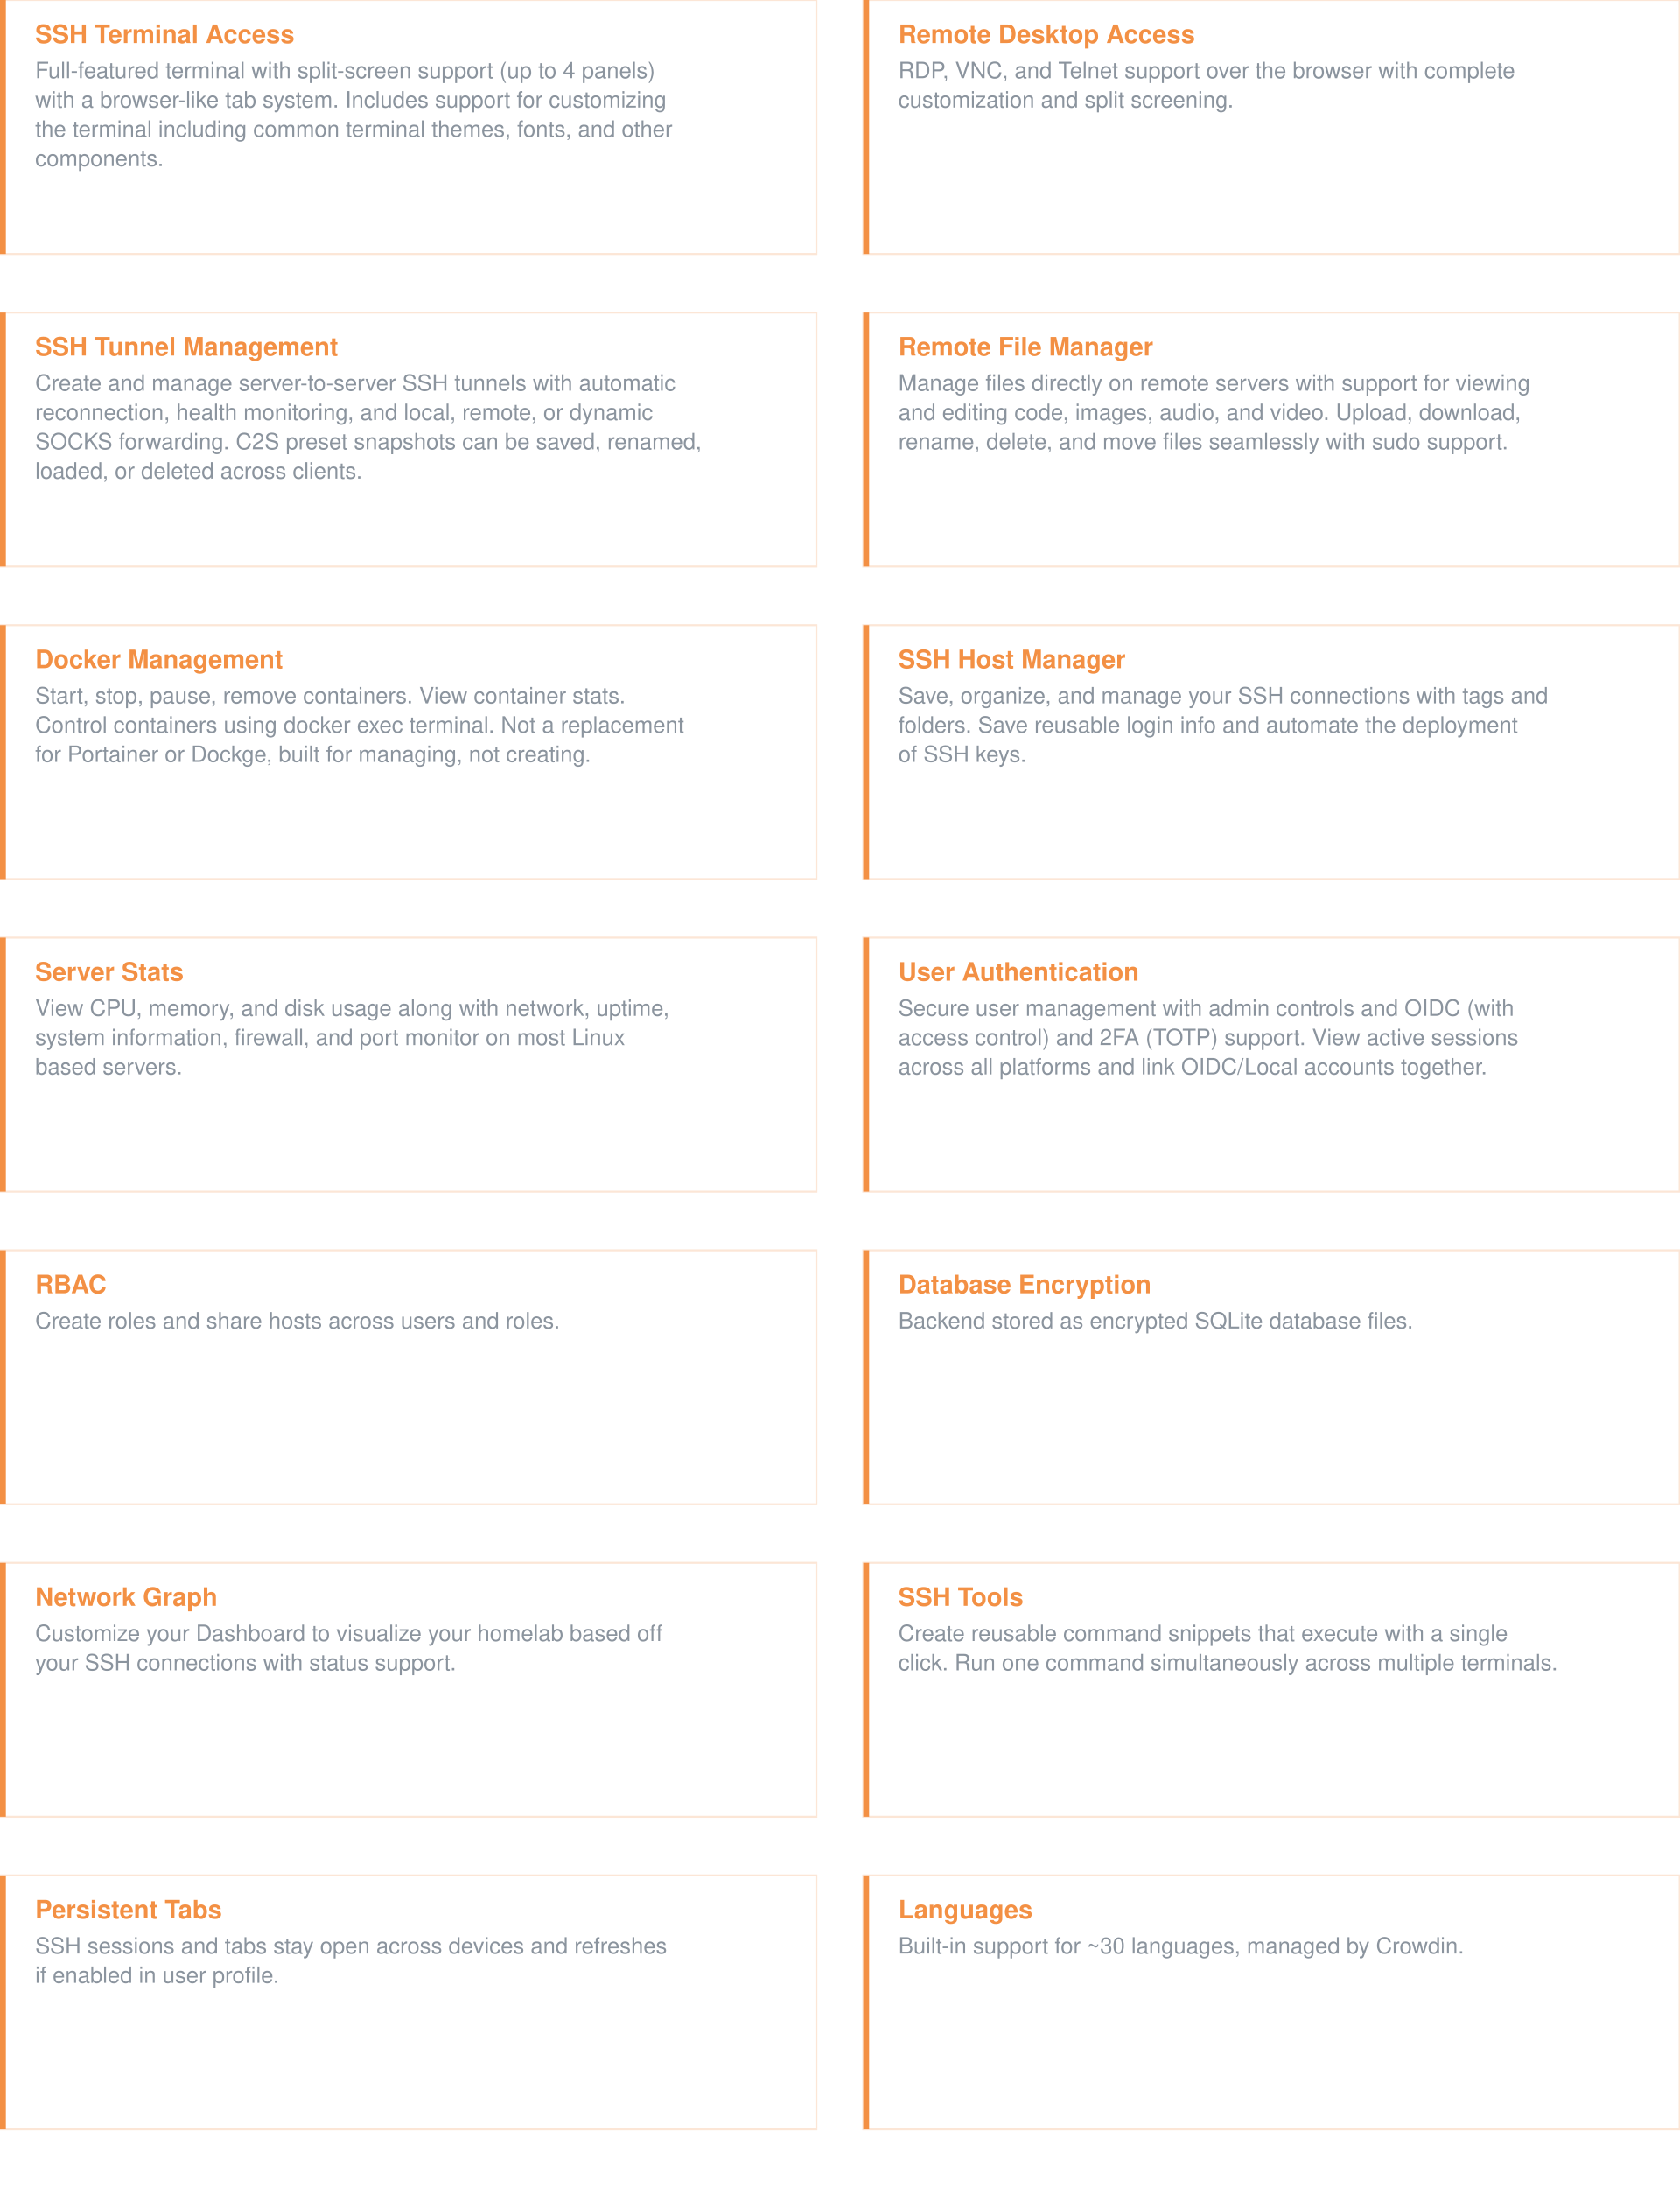
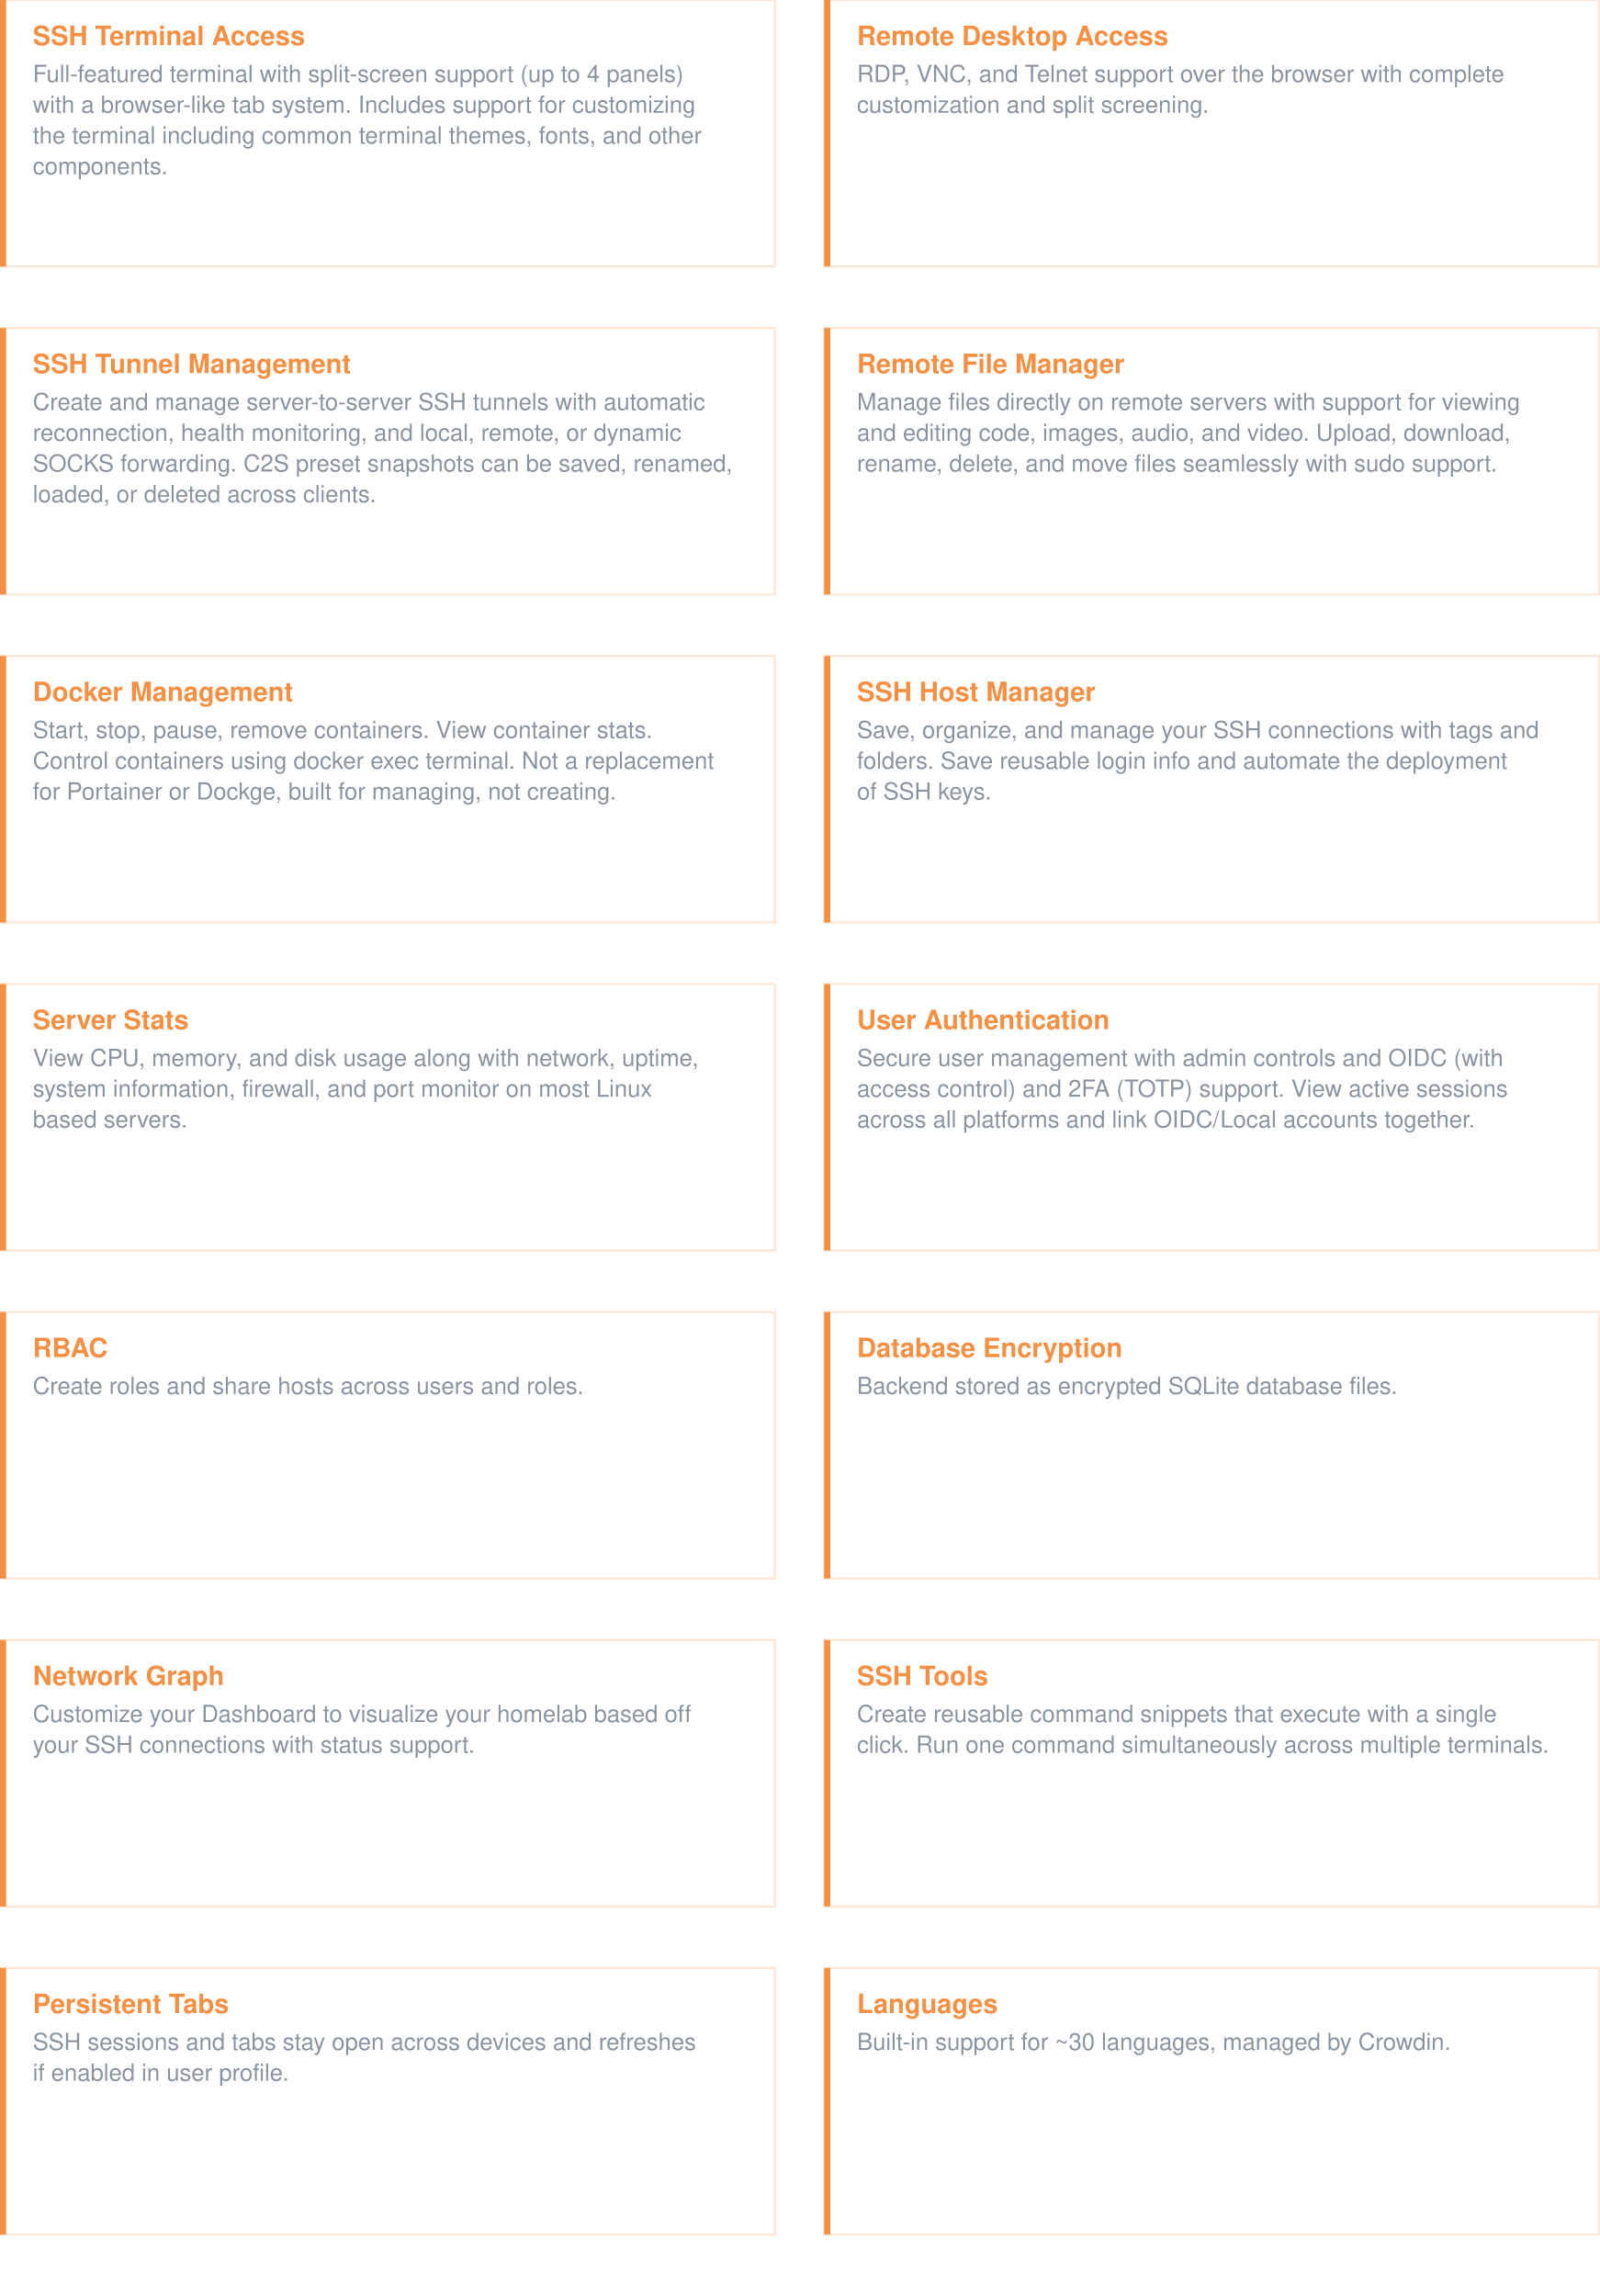
- <svg xmlns="http://www.w3.org/2000/svg" width="860" height="1120" viewBox="0 0 860 1120">
+ <svg xmlns="http://www.w3.org/2000/svg" width="780" height="1120" viewBox="0 0 780 1120">
  <defs>
    <style>
      .cb { fill: none; stroke: #F39044; stroke-opacity: 0.22; stroke-width: 1; }
      .ca { fill: #F39044; }
      .ft { font-family: -apple-system, BlinkMacSystemFont, 'Segoe UI', Helvetica, Arial, sans-serif; font-size: 13px; font-weight: 700; fill: #F39044; }
      .fb { font-family: -apple-system, BlinkMacSystemFont, 'Segoe UI', Helvetica, Arial, sans-serif; font-size: 11.5px; fill: #8b949e; }
    </style>
  </defs>
-   <rect x="0" y="0" width="418" height="130" fill="transparent" class="cb" />
+   <rect x="0" y="0" width="378" height="130" fill="transparent" class="cb" />
  <rect x="0" y="0" width="3" height="130" class="ca" />
-   <text x="18" y="22" class="ft">SSH Terminal Access</text>
-   <text x="18" y="40" class="fb">Full-featured terminal with split-screen support (up to 4 panels)</text>
-   <text x="18" y="55" class="fb">with a browser-like tab system. Includes support for customizing</text>
-   <text x="18" y="70" class="fb">the terminal including common terminal themes, fonts, and other</text>
-   <text x="18" y="85" class="fb">components.</text>
-   <rect x="442" y="0" width="418" height="130" fill="transparent" class="cb" />
-   <rect x="442" y="0" width="3" height="130" class="ca" />
-   <text x="460" y="22" class="ft">Remote Desktop Access</text>
-   <text x="460" y="40" class="fb">RDP, VNC, and Telnet support over the browser with complete</text>
-   <text x="460" y="55" class="fb">customization and split screening.</text>
-   <rect x="0" y="160" width="418" height="130" fill="transparent" class="cb" />
+   <text x="16" y="22" class="ft">SSH Terminal Access</text>
+   <text x="16" y="40" class="fb">Full-featured terminal with split-screen support (up to 4 panels)</text>
+   <text x="16" y="55" class="fb">with a browser-like tab system. Includes support for customizing</text>
+   <text x="16" y="70" class="fb">the terminal including common terminal themes, fonts, and other</text>
+   <text x="16" y="85" class="fb">components.</text>
+   <rect x="402" y="0" width="378" height="130" fill="transparent" class="cb" />
+   <rect x="402" y="0" width="3" height="130" class="ca" />
+   <text x="418" y="22" class="ft">Remote Desktop Access</text>
+   <text x="418" y="40" class="fb">RDP, VNC, and Telnet support over the browser with complete</text>
+   <text x="418" y="55" class="fb">customization and split screening.</text>
+   <rect x="0" y="160" width="378" height="130" fill="transparent" class="cb" />
  <rect x="0" y="160" width="3" height="130" class="ca" />
-   <text x="18" y="182" class="ft">SSH Tunnel Management</text>
-   <text x="18" y="200" class="fb">Create and manage server-to-server SSH tunnels with automatic</text>
-   <text x="18" y="215" class="fb">reconnection, health monitoring, and local, remote, or dynamic</text>
-   <text x="18" y="230" class="fb">SOCKS forwarding. C2S preset snapshots can be saved, renamed,</text>
-   <text x="18" y="245" class="fb">loaded, or deleted across clients.</text>
-   <rect x="442" y="160" width="418" height="130" fill="transparent" class="cb" />
-   <rect x="442" y="160" width="3" height="130" class="ca" />
-   <text x="460" y="182" class="ft">Remote File Manager</text>
-   <text x="460" y="200" class="fb">Manage files directly on remote servers with support for viewing</text>
-   <text x="460" y="215" class="fb">and editing code, images, audio, and video. Upload, download,</text>
-   <text x="460" y="230" class="fb">rename, delete, and move files seamlessly with sudo support.</text>
-   <rect x="0" y="320" width="418" height="130" fill="transparent" class="cb" />
+   <text x="16" y="182" class="ft">SSH Tunnel Management</text>
+   <text x="16" y="200" class="fb">Create and manage server-to-server SSH tunnels with automatic</text>
+   <text x="16" y="215" class="fb">reconnection, health monitoring, and local, remote, or dynamic</text>
+   <text x="16" y="230" class="fb">SOCKS forwarding. C2S preset snapshots can be saved, renamed,</text>
+   <text x="16" y="245" class="fb">loaded, or deleted across clients.</text>
+   <rect x="402" y="160" width="378" height="130" fill="transparent" class="cb" />
+   <rect x="402" y="160" width="3" height="130" class="ca" />
+   <text x="418" y="182" class="ft">Remote File Manager</text>
+   <text x="418" y="200" class="fb">Manage files directly on remote servers with support for viewing</text>
+   <text x="418" y="215" class="fb">and editing code, images, audio, and video. Upload, download,</text>
+   <text x="418" y="230" class="fb">rename, delete, and move files seamlessly with sudo support.</text>
+   <rect x="0" y="320" width="378" height="130" fill="transparent" class="cb" />
  <rect x="0" y="320" width="3" height="130" class="ca" />
-   <text x="18" y="342" class="ft">Docker Management</text>
-   <text x="18" y="360" class="fb">Start, stop, pause, remove containers. View container stats.</text>
-   <text x="18" y="375" class="fb">Control containers using docker exec terminal. Not a replacement</text>
-   <text x="18" y="390" class="fb">for Portainer or Dockge, built for managing, not creating.</text>
-   <rect x="442" y="320" width="418" height="130" fill="transparent" class="cb" />
-   <rect x="442" y="320" width="3" height="130" class="ca" />
-   <text x="460" y="342" class="ft">SSH Host Manager</text>
-   <text x="460" y="360" class="fb">Save, organize, and manage your SSH connections with tags and</text>
-   <text x="460" y="375" class="fb">folders. Save reusable login info and automate the deployment</text>
-   <text x="460" y="390" class="fb">of SSH keys.</text>
-   <rect x="0" y="480" width="418" height="130" fill="transparent" class="cb" />
+   <text x="16" y="342" class="ft">Docker Management</text>
+   <text x="16" y="360" class="fb">Start, stop, pause, remove containers. View container stats.</text>
+   <text x="16" y="375" class="fb">Control containers using docker exec terminal. Not a replacement</text>
+   <text x="16" y="390" class="fb">for Portainer or Dockge, built for managing, not creating.</text>
+   <rect x="402" y="320" width="378" height="130" fill="transparent" class="cb" />
+   <rect x="402" y="320" width="3" height="130" class="ca" />
+   <text x="418" y="342" class="ft">SSH Host Manager</text>
+   <text x="418" y="360" class="fb">Save, organize, and manage your SSH connections with tags and</text>
+   <text x="418" y="375" class="fb">folders. Save reusable login info and automate the deployment</text>
+   <text x="418" y="390" class="fb">of SSH keys.</text>
+   <rect x="0" y="480" width="378" height="130" fill="transparent" class="cb" />
  <rect x="0" y="480" width="3" height="130" class="ca" />
-   <text x="18" y="502" class="ft">Server Stats</text>
-   <text x="18" y="520" class="fb">View CPU, memory, and disk usage along with network, uptime,</text>
-   <text x="18" y="535" class="fb">system information, firewall, and port monitor on most Linux</text>
-   <text x="18" y="550" class="fb">based servers.</text>
-   <rect x="442" y="480" width="418" height="130" fill="transparent" class="cb" />
-   <rect x="442" y="480" width="3" height="130" class="ca" />
-   <text x="460" y="502" class="ft">User Authentication</text>
-   <text x="460" y="520" class="fb">Secure user management with admin controls and OIDC (with</text>
-   <text x="460" y="535" class="fb">access control) and 2FA (TOTP) support. View active sessions</text>
-   <text x="460" y="550" class="fb">across all platforms and link OIDC/Local accounts together.</text>
-   <rect x="0" y="640" width="418" height="130" fill="transparent" class="cb" />
+   <text x="16" y="502" class="ft">Server Stats</text>
+   <text x="16" y="520" class="fb">View CPU, memory, and disk usage along with network, uptime,</text>
+   <text x="16" y="535" class="fb">system information, firewall, and port monitor on most Linux</text>
+   <text x="16" y="550" class="fb">based servers.</text>
+   <rect x="402" y="480" width="378" height="130" fill="transparent" class="cb" />
+   <rect x="402" y="480" width="3" height="130" class="ca" />
+   <text x="418" y="502" class="ft">User Authentication</text>
+   <text x="418" y="520" class="fb">Secure user management with admin controls and OIDC (with</text>
+   <text x="418" y="535" class="fb">access control) and 2FA (TOTP) support. View active sessions</text>
+   <text x="418" y="550" class="fb">across all platforms and link OIDC/Local accounts together.</text>
+   <rect x="0" y="640" width="378" height="130" fill="transparent" class="cb" />
  <rect x="0" y="640" width="3" height="130" class="ca" />
-   <text x="18" y="662" class="ft">RBAC</text>
-   <text x="18" y="680" class="fb">Create roles and share hosts across users and roles.</text>
-   <rect x="442" y="640" width="418" height="130" fill="transparent" class="cb" />
-   <rect x="442" y="640" width="3" height="130" class="ca" />
-   <text x="460" y="662" class="ft">Database Encryption</text>
-   <text x="460" y="680" class="fb">Backend stored as encrypted SQLite database files.</text>
-   <rect x="0" y="800" width="418" height="130" fill="transparent" class="cb" />
+   <text x="16" y="662" class="ft">RBAC</text>
+   <text x="16" y="680" class="fb">Create roles and share hosts across users and roles.</text>
+   <rect x="402" y="640" width="378" height="130" fill="transparent" class="cb" />
+   <rect x="402" y="640" width="3" height="130" class="ca" />
+   <text x="418" y="662" class="ft">Database Encryption</text>
+   <text x="418" y="680" class="fb">Backend stored as encrypted SQLite database files.</text>
+   <rect x="0" y="800" width="378" height="130" fill="transparent" class="cb" />
  <rect x="0" y="800" width="3" height="130" class="ca" />
-   <text x="18" y="822" class="ft">Network Graph</text>
-   <text x="18" y="840" class="fb">Customize your Dashboard to visualize your homelab based off</text>
-   <text x="18" y="855" class="fb">your SSH connections with status support.</text>
-   <rect x="442" y="800" width="418" height="130" fill="transparent" class="cb" />
-   <rect x="442" y="800" width="3" height="130" class="ca" />
-   <text x="460" y="822" class="ft">SSH Tools</text>
-   <text x="460" y="840" class="fb">Create reusable command snippets that execute with a single</text>
-   <text x="460" y="855" class="fb">click. Run one command simultaneously across multiple terminals.</text>
-   <rect x="0" y="960" width="418" height="130" fill="transparent" class="cb" />
+   <text x="16" y="822" class="ft">Network Graph</text>
+   <text x="16" y="840" class="fb">Customize your Dashboard to visualize your homelab based off</text>
+   <text x="16" y="855" class="fb">your SSH connections with status support.</text>
+   <rect x="402" y="800" width="378" height="130" fill="transparent" class="cb" />
+   <rect x="402" y="800" width="3" height="130" class="ca" />
+   <text x="418" y="822" class="ft">SSH Tools</text>
+   <text x="418" y="840" class="fb">Create reusable command snippets that execute with a single</text>
+   <text x="418" y="855" class="fb">click. Run one command simultaneously across multiple terminals.</text>
+   <rect x="0" y="960" width="378" height="130" fill="transparent" class="cb" />
  <rect x="0" y="960" width="3" height="130" class="ca" />
-   <text x="18" y="982" class="ft">Persistent Tabs</text>
-   <text x="18" y="1000" class="fb">SSH sessions and tabs stay open across devices and refreshes</text>
-   <text x="18" y="1015" class="fb">if enabled in user profile.</text>
-   <rect x="442" y="960" width="418" height="130" fill="transparent" class="cb" />
-   <rect x="442" y="960" width="3" height="130" class="ca" />
-   <text x="460" y="982" class="ft">Languages</text>
-   <text x="460" y="1000" class="fb">Built-in support for ~30 languages, managed by Crowdin.</text>
+   <text x="16" y="982" class="ft">Persistent Tabs</text>
+   <text x="16" y="1000" class="fb">SSH sessions and tabs stay open across devices and refreshes</text>
+   <text x="16" y="1015" class="fb">if enabled in user profile.</text>
+   <rect x="402" y="960" width="378" height="130" fill="transparent" class="cb" />
+   <rect x="402" y="960" width="3" height="130" class="ca" />
+   <text x="418" y="982" class="ft">Languages</text>
+   <text x="418" y="1000" class="fb">Built-in support for ~30 languages, managed by Crowdin.</text>
</svg>
